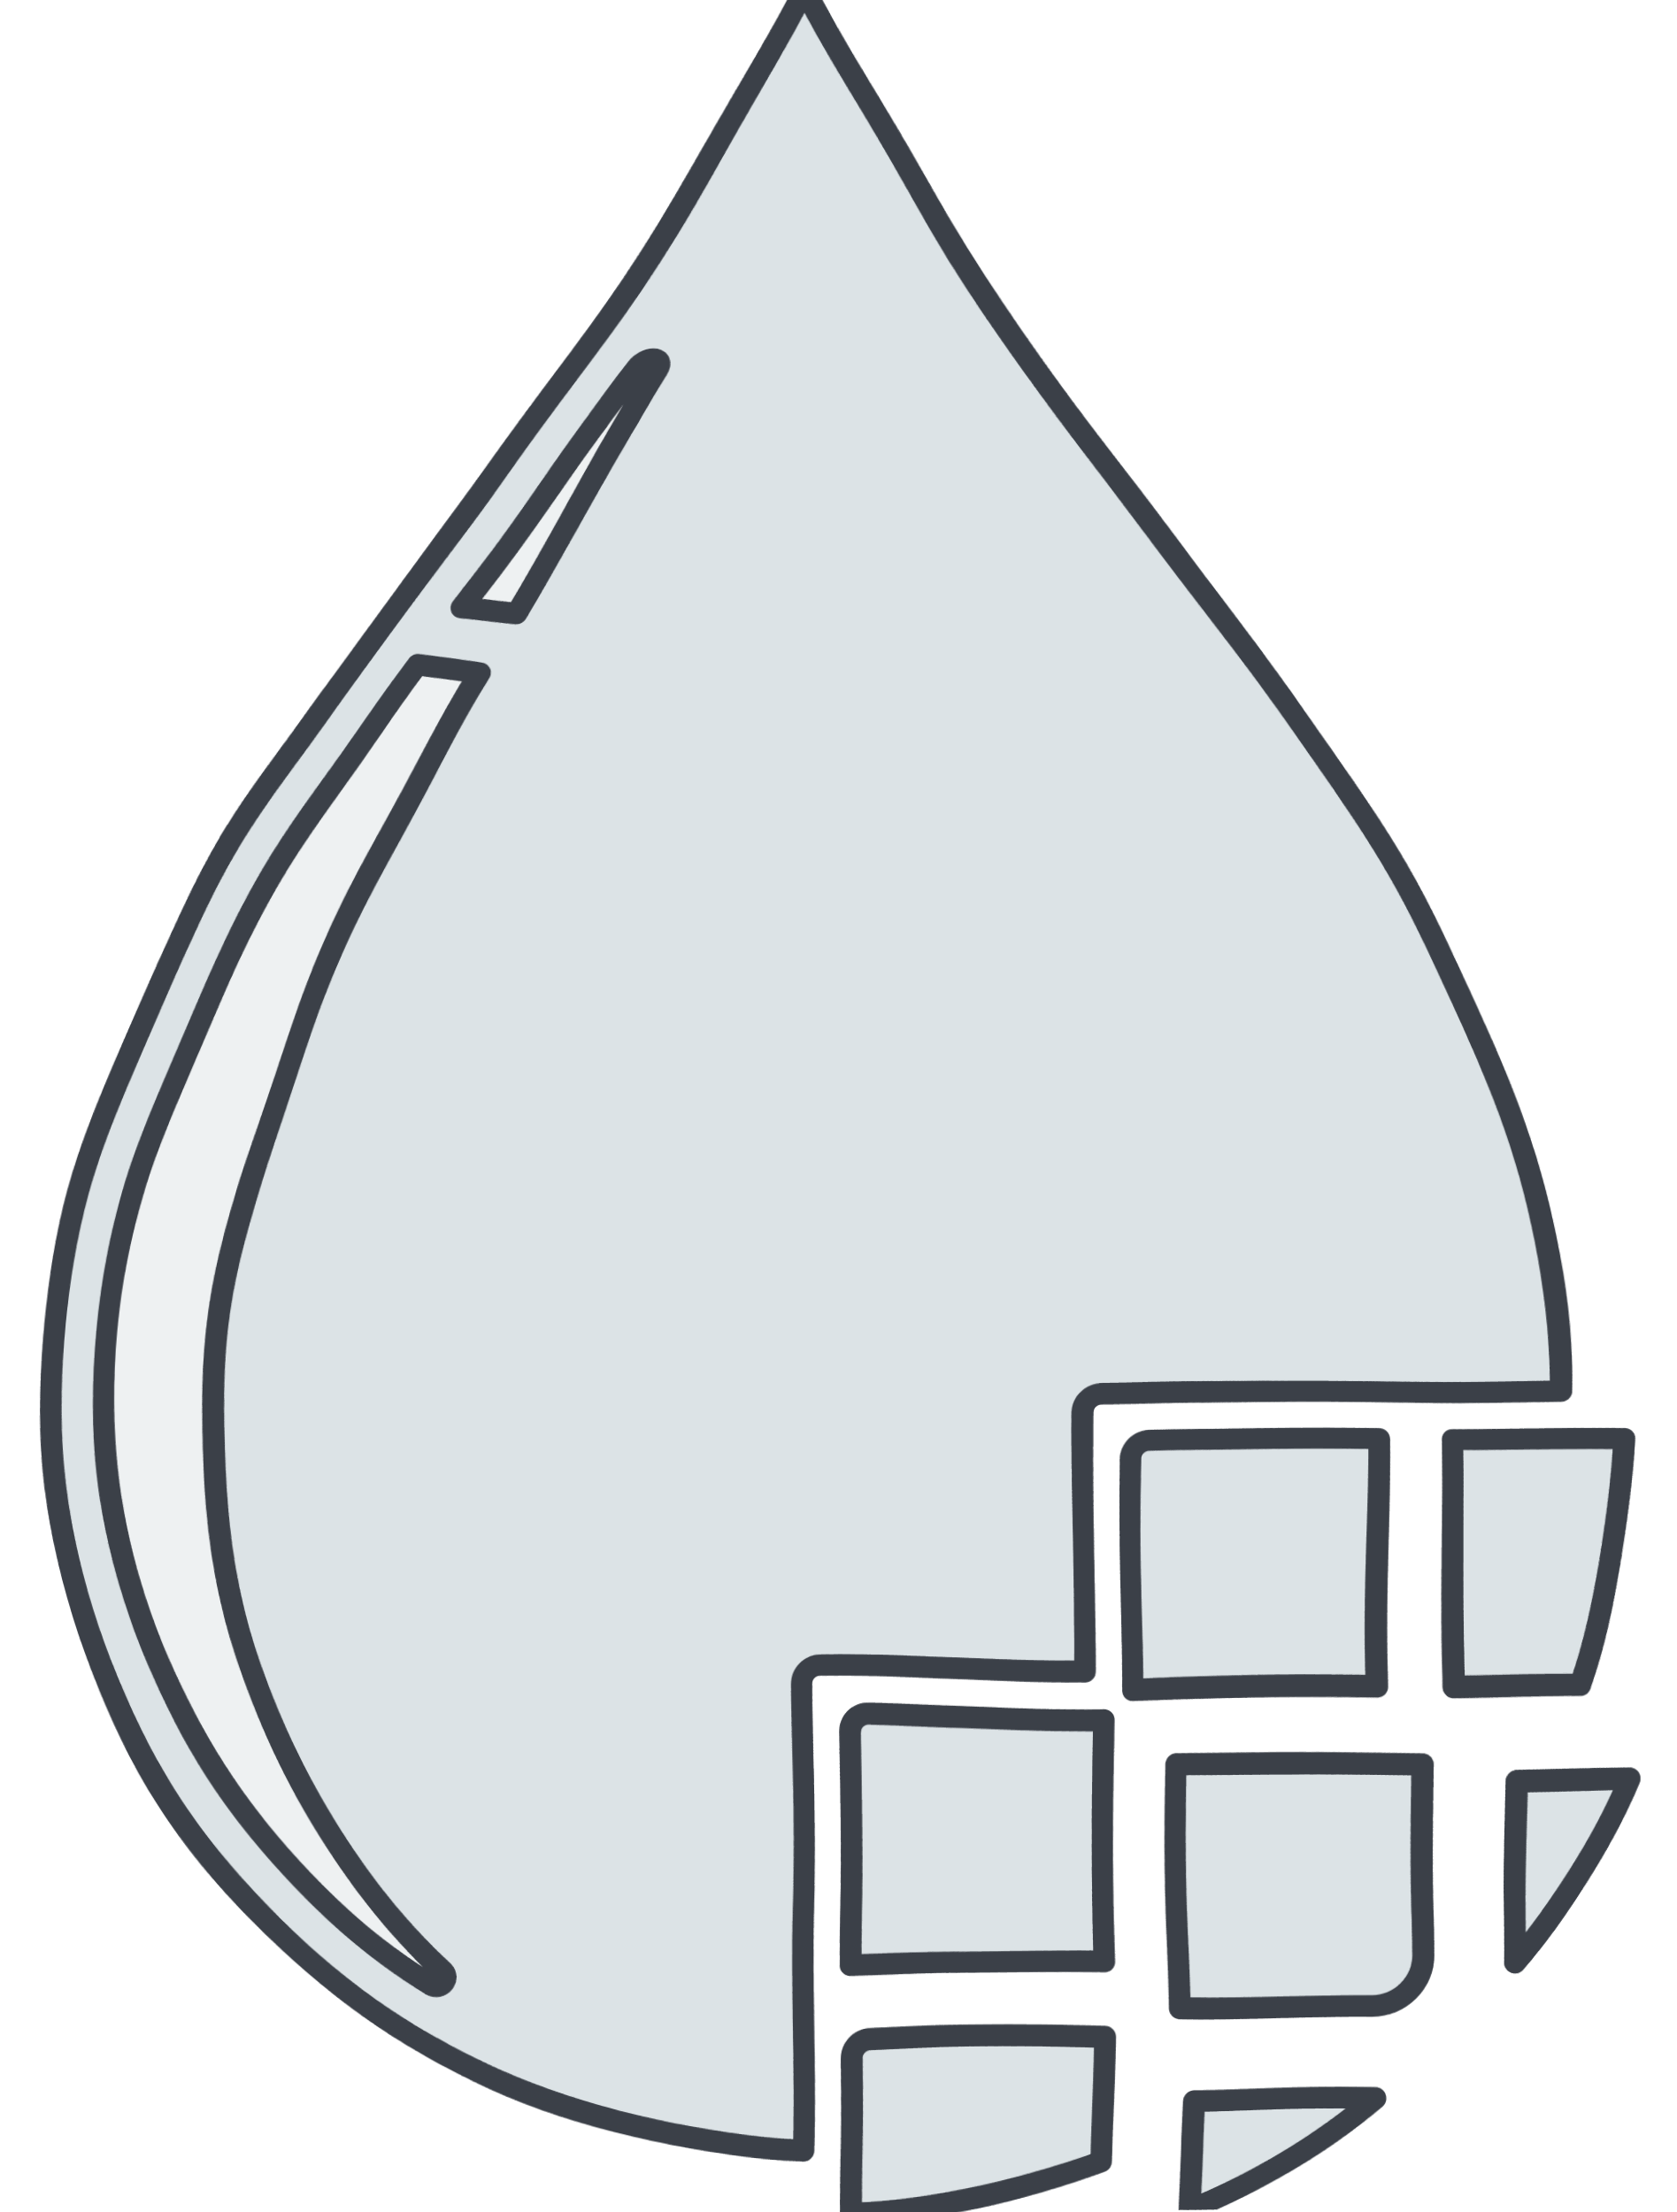
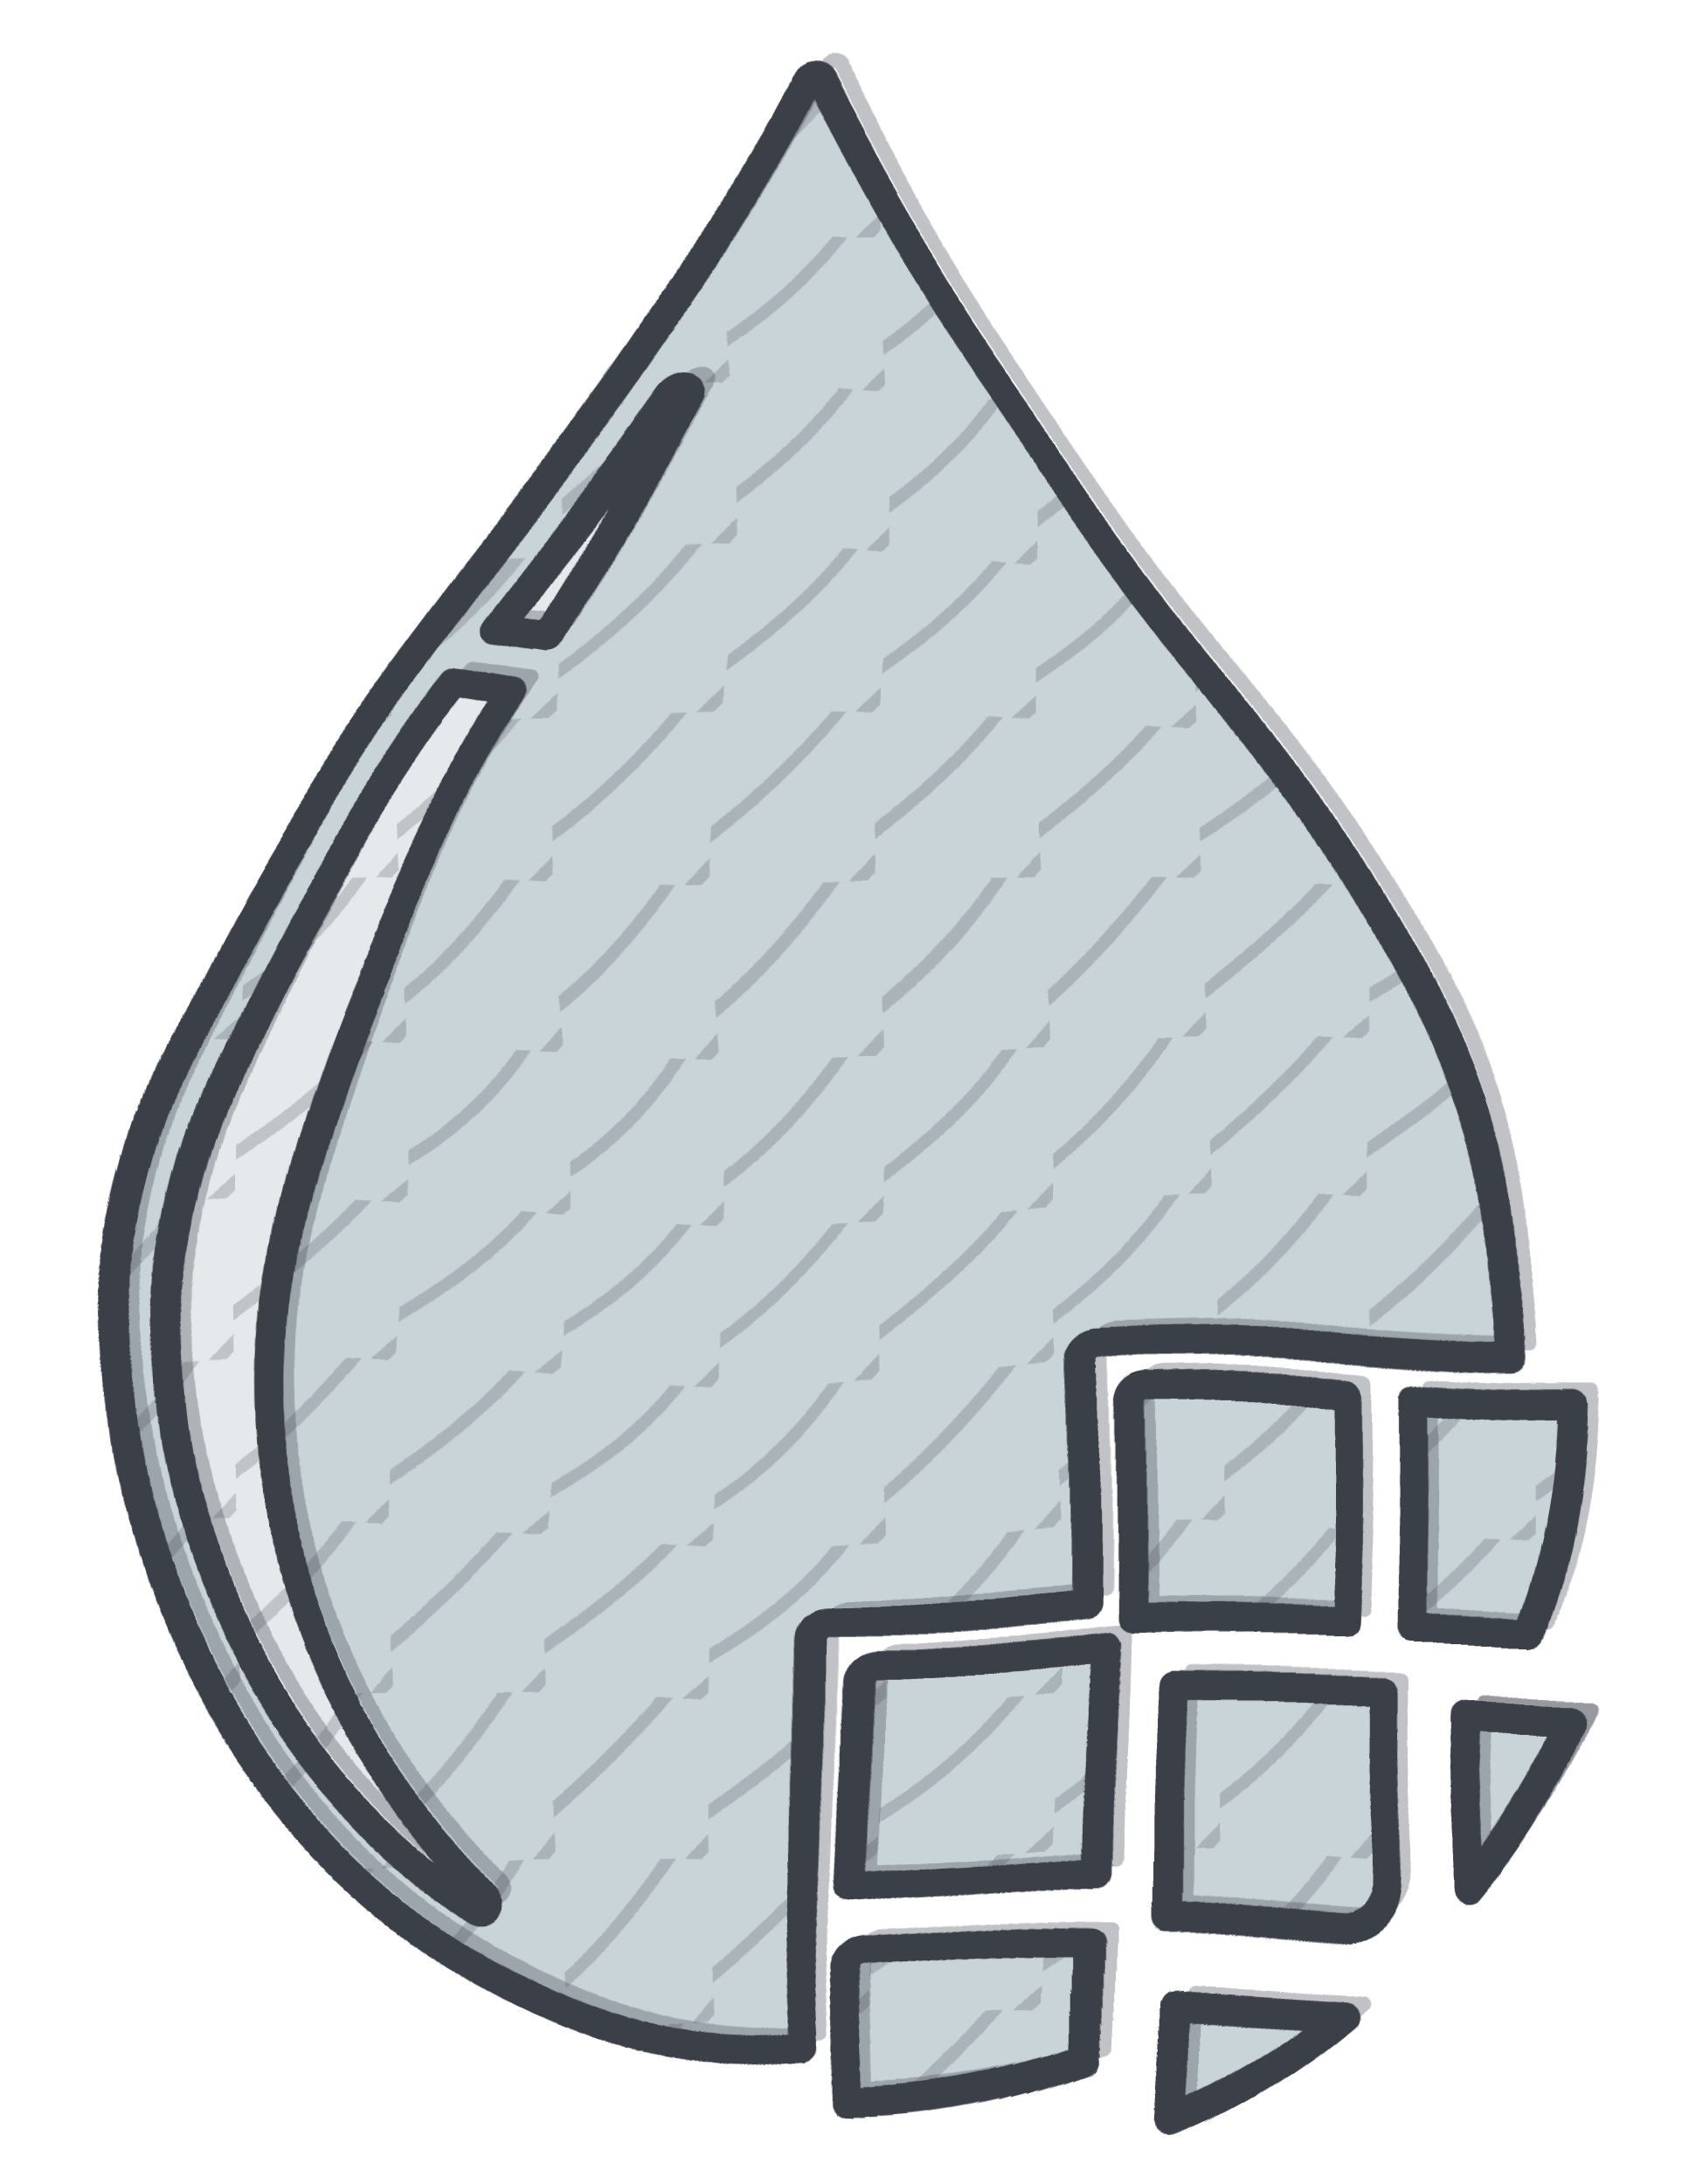
- <svg xmlns="http://www.w3.org/2000/svg" data-name="Layer 1" viewBox="0 0 90 118.78">
+ <svg xmlns="http://www.w3.org/2000/svg" data-name="Layer 1" viewBox="-4.05 -4.05 98.1 126.88">
  <defs>
+     <pattern id="pencil-hatch" patternUnits="userSpaceOnUse" width="9.45" height="9.45">
+       <path d="M-1.89 8.033Q4.253 4.064 8.033 -1.417M7.088 10.867L10.867 7.088" fill="none" stroke="#3b4048" stroke-width="0.72" stroke-linecap="round" />
+     </pattern>
    <filter id="pencil" x="-5%" y="-5%" width="110%" height="110%">
-       <feTurbulence type="fractalNoise" baseFrequency="0.078" numOctaves="1" seed="12" result="grain" />
-       <feDisplacementMap in="SourceGraphic" in2="grain" scale="0.9" xChannelSelector="R" yChannelSelector="G" />
+       <feTurbulence type="fractalNoise" baseFrequency="0.039" numOctaves="1" seed="12" result="grain" />
+       <feDisplacementMap in="SourceGraphic" in2="grain" scale="4.05" xChannelSelector="R" yChannelSelector="G" />
    </filter>
  </defs>
  <g filter="url(#pencil)">
    <defs>
        </defs>
    <g class="drop">
-       <path d="M43.26,115.29A40.59,40.59,0,0,1,2.67,74.7c0-19.3,15.12-37.79,25.46-51.29A152,152,0,0,0,42.84.26a.47.47,0,0,1,.84,0A151.9,151.9,0,0,0,58.39,23.41c10.34,13.5,25.46,32,25.46,51.29H59.08a1,1,0,0,0-1,1V89.58H44.21a1,1,0,0,0-1,1Z" fill="#dce3e6" stroke="#3b4048" stroke-width="1.17" stroke-linejoin="round" stroke-linecap="round" />
-       <path d="M59.12,105.44V92.18H46.82a1,1,0,0,0-1,1v12.3Z" fill="#dce3e6" stroke="#3b4048" stroke-width="1.17" stroke-linejoin="round" stroke-linecap="round" />
-       <path d="M45.87,118.68a39.58,39.58,0,0,0,13.26-2.55v-6.68H46.82a1,1,0,0,0-1,1Z" fill="#dce3e6" stroke="#3b4048" stroke-width="1.17" stroke-linejoin="round" stroke-linecap="round" />
-       <path d="M74,90.56V77.31H61.69a1,1,0,0,0-1,1v12.3Z" fill="#dce3e6" stroke="#3b4048" stroke-width="1.17" stroke-linejoin="round" stroke-linecap="round" />
-       <path d="M75.58,107l0,0a2.78,2.78,0,0,0,.8-2V94.58H63.14v13.26H73.61A2.78,2.78,0,0,0,75.58,107Z" fill="#dce3e6" stroke="#3b4048" stroke-width="1.17" stroke-linejoin="round" stroke-linecap="round" />
-       <path d="M64,118.78a39.64,39.64,0,0,0,9.8-6H64Z" fill="#dce3e6" stroke="#3b4048" stroke-width="1.17" stroke-linejoin="round" stroke-linecap="round" />
-       <path d="M84.68,90.56a39.47,39.47,0,0,0,2.55-13.25H78V90.56Z" fill="#dce3e6" stroke="#3b4048" stroke-width="1.17" stroke-linejoin="round" stroke-linecap="round" />
-       <path d="M81.31,105.28a39.56,39.56,0,0,0,6-9.8h-6Z" fill="#dce3e6" stroke="#3b4048" stroke-width="1.17" stroke-linejoin="round" stroke-linecap="round" />
-       <path d="M81.31,105.28a39.56,39.56,0,0,0,6-9.8h-6Z" fill="#dce3e6" stroke="#3b4048" stroke-width="1.17" stroke-linejoin="round" stroke-linecap="round" />
+       <path d="M43.26,115.29A40.59,40.59,0,0,1,2.67,74.7c0-19.3,15.12-37.79,25.46-51.29A152,152,0,0,0,42.84.26a.47.47,0,0,1,.84,0A151.9,151.9,0,0,0,58.39,23.41c10.34,13.5,25.46,32,25.46,51.29H59.08a1,1,0,0,0-1,1V89.58H44.21a1,1,0,0,0-1,1Z" fill="#c9d4d9" stroke="#3b4048" stroke-width="1.71" stroke-linejoin="round" stroke-linecap="round" />
+       <path d="M43.26,115.29A40.59,40.59,0,0,1,2.67,74.7c0-19.3,15.12-37.79,25.46-51.29A152,152,0,0,0,42.84.26a.47.47,0,0,1,.84,0A151.9,151.9,0,0,0,58.39,23.41c10.34,13.5,25.46,32,25.46,51.29H59.08a1,1,0,0,0-1,1V89.58H44.21a1,1,0,0,0-1,1Z" fill="url(#pencil-hatch)" stroke="none" stroke-width="1.71" stroke-linejoin="round" stroke-linecap="round" opacity=".22" />
+       <path d="M43.26,115.29A40.59,40.59,0,0,1,2.67,74.7c0-19.3,15.12-37.79,25.46-51.29A152,152,0,0,0,42.84.26a.47.47,0,0,1,.84,0A151.9,151.9,0,0,0,58.39,23.41c10.34,13.5,25.46,32,25.46,51.29H59.08a1,1,0,0,0-1,1V89.58H44.21a1,1,0,0,0-1,1Z" fill="none" stroke="#3b4048" stroke-width="0.81" stroke-linejoin="round" stroke-linecap="round" opacity=".32" transform=" translate(1.08 -0.81)" />
+       <path d="M59.12,105.44V92.18H46.82a1,1,0,0,0-1,1v12.3Z" fill="#c9d4d9" stroke="#3b4048" stroke-width="1.71" stroke-linejoin="round" stroke-linecap="round" />
+       <path d="M59.12,105.44V92.18H46.82a1,1,0,0,0-1,1v12.3Z" fill="url(#pencil-hatch)" stroke="none" stroke-width="1.71" stroke-linejoin="round" stroke-linecap="round" opacity=".22" />
+       <path d="M59.12,105.44V92.18H46.82a1,1,0,0,0-1,1v12.3Z" fill="none" stroke="#3b4048" stroke-width="0.81" stroke-linejoin="round" stroke-linecap="round" opacity=".32" transform=" translate(1.08 -0.81)" />
+       <path d="M45.87,118.68a39.58,39.58,0,0,0,13.26-2.55v-6.68H46.82a1,1,0,0,0-1,1Z" fill="#c9d4d9" stroke="#3b4048" stroke-width="1.71" stroke-linejoin="round" stroke-linecap="round" />
+       <path d="M45.87,118.68a39.58,39.58,0,0,0,13.26-2.55v-6.68H46.82a1,1,0,0,0-1,1Z" fill="url(#pencil-hatch)" stroke="none" stroke-width="1.71" stroke-linejoin="round" stroke-linecap="round" opacity=".22" />
+       <path d="M45.87,118.68a39.58,39.58,0,0,0,13.26-2.55v-6.68H46.82a1,1,0,0,0-1,1Z" fill="none" stroke="#3b4048" stroke-width="0.81" stroke-linejoin="round" stroke-linecap="round" opacity=".32" transform=" translate(1.08 -0.81)" />
+       <path d="M74,90.56V77.31H61.69a1,1,0,0,0-1,1v12.3Z" fill="#c9d4d9" stroke="#3b4048" stroke-width="1.71" stroke-linejoin="round" stroke-linecap="round" />
+       <path d="M74,90.56V77.31H61.69a1,1,0,0,0-1,1v12.3Z" fill="url(#pencil-hatch)" stroke="none" stroke-width="1.71" stroke-linejoin="round" stroke-linecap="round" opacity=".22" />
+       <path d="M74,90.56V77.31H61.69a1,1,0,0,0-1,1v12.3Z" fill="none" stroke="#3b4048" stroke-width="0.81" stroke-linejoin="round" stroke-linecap="round" opacity=".32" transform=" translate(1.08 -0.81)" />
+       <path d="M75.58,107l0,0a2.78,2.78,0,0,0,.8-2V94.58H63.14v13.26H73.61A2.78,2.78,0,0,0,75.58,107Z" fill="#c9d4d9" stroke="#3b4048" stroke-width="1.71" stroke-linejoin="round" stroke-linecap="round" />
+       <path d="M75.58,107l0,0a2.78,2.78,0,0,0,.8-2V94.58H63.14v13.26H73.61A2.78,2.78,0,0,0,75.58,107Z" fill="url(#pencil-hatch)" stroke="none" stroke-width="1.71" stroke-linejoin="round" stroke-linecap="round" opacity=".22" />
+       <path d="M75.58,107l0,0a2.78,2.78,0,0,0,.8-2V94.58H63.14v13.26H73.61A2.78,2.78,0,0,0,75.58,107Z" fill="none" stroke="#3b4048" stroke-width="0.81" stroke-linejoin="round" stroke-linecap="round" opacity=".32" transform=" translate(1.08 -0.81)" />
+       <path d="M64,118.78a39.64,39.64,0,0,0,9.8-6H64Z" fill="#c9d4d9" stroke="#3b4048" stroke-width="1.71" stroke-linejoin="round" stroke-linecap="round" />
+       <path d="M64,118.78a39.64,39.64,0,0,0,9.8-6H64Z" fill="url(#pencil-hatch)" stroke="none" stroke-width="1.71" stroke-linejoin="round" stroke-linecap="round" opacity=".22" />
+       <path d="M64,118.78a39.64,39.64,0,0,0,9.8-6H64Z" fill="none" stroke="#3b4048" stroke-width="0.81" stroke-linejoin="round" stroke-linecap="round" opacity=".32" transform=" translate(1.08 -0.81)" />
+       <path d="M84.68,90.56a39.47,39.47,0,0,0,2.55-13.25H78V90.56Z" fill="#c9d4d9" stroke="#3b4048" stroke-width="1.71" stroke-linejoin="round" stroke-linecap="round" />
+       <path d="M84.68,90.56a39.47,39.47,0,0,0,2.55-13.25H78V90.56Z" fill="url(#pencil-hatch)" stroke="none" stroke-width="1.71" stroke-linejoin="round" stroke-linecap="round" opacity=".22" />
+       <path d="M84.68,90.56a39.47,39.47,0,0,0,2.55-13.25H78V90.56Z" fill="none" stroke="#3b4048" stroke-width="0.81" stroke-linejoin="round" stroke-linecap="round" opacity=".32" transform=" translate(1.08 -0.81)" />
+       <path d="M81.31,105.28a39.56,39.56,0,0,0,6-9.8h-6Z" fill="#c9d4d9" stroke="#3b4048" stroke-width="1.71" stroke-linejoin="round" stroke-linecap="round" />
+       <path d="M81.31,105.28a39.56,39.56,0,0,0,6-9.8h-6Z" fill="url(#pencil-hatch)" stroke="none" stroke-width="1.71" stroke-linejoin="round" stroke-linecap="round" opacity=".22" />
+       <path d="M81.31,105.28a39.56,39.56,0,0,0,6-9.8h-6Z" fill="none" stroke="#3b4048" stroke-width="0.81" stroke-linejoin="round" stroke-linecap="round" opacity=".32" transform=" translate(1.08 -0.81)" />
+       <path d="M81.31,105.28a39.56,39.56,0,0,0,6-9.8h-6Z" fill="#c9d4d9" stroke="#3b4048" stroke-width="1.71" stroke-linejoin="round" stroke-linecap="round" />
+       <path d="M81.31,105.28a39.56,39.56,0,0,0,6-9.8h-6Z" fill="url(#pencil-hatch)" stroke="none" stroke-width="1.71" stroke-linejoin="round" stroke-linecap="round" opacity=".22" />
+       <path d="M81.31,105.28a39.56,39.56,0,0,0,6-9.8h-6Z" fill="none" stroke="#3b4048" stroke-width="0.81" stroke-linejoin="round" stroke-linecap="round" opacity=".32" transform=" translate(1.08 -0.81)" />
    </g>
    <g>
-       <path d="M34.33,19.66c-.75,1-1.49,2.1-2.24,3.14-2.38,3.28-4.88,6.47-7.33,9.69,1,.13,1.92.28,2.89.44,2-3.42,4.13-6.83,6.09-10.3.55-1,1.09-2,1.63-2.93C35.79,18.93,34.79,19,34.33,19.66Z" fill="#eef1f2" stroke="#3b4048" stroke-width="1.17" stroke-linejoin="round" stroke-linecap="round" />
-       <path d="M24.65,38c.36-.63.73-1.26,1.1-1.89q-1.65-.32-3.29-.59h0a135.79,135.79,0,0,0-9.5,14.58c-5.1,9.25-8.64,19.59-7,30.27a38,38,0,0,0,12.65,22.85,37.33,37.33,0,0,0,4.59,3.39.49.49,0,0,0,.6-.76,40.71,40.71,0,0,1-11-18.51c-3-11.2-.51-22.68,3.81-33.19A143.71,143.71,0,0,1,24.65,38Z" fill="#eef1f2" stroke="#3b4048" stroke-width="1.17" stroke-linejoin="round" stroke-linecap="round" />
+       <path d="M34.33,19.66c-.75,1-1.49,2.1-2.24,3.14-2.38,3.28-4.88,6.47-7.33,9.69,1,.13,1.92.28,2.89.44,2-3.42,4.13-6.83,6.09-10.3.55-1,1.09-2,1.63-2.93C35.79,18.93,34.79,19,34.33,19.66Z" fill="#e4e9ec" stroke="#3b4048" stroke-width="1.71" stroke-linejoin="round" stroke-linecap="round" />
+       <path d="M34.33,19.66c-.75,1-1.49,2.1-2.24,3.14-2.38,3.28-4.88,6.47-7.33,9.69,1,.13,1.92.28,2.89.44,2-3.42,4.13-6.83,6.09-10.3.55-1,1.09-2,1.63-2.93C35.79,18.93,34.79,19,34.33,19.66Z" fill="url(#pencil-hatch)" stroke="none" stroke-width="1.71" stroke-linejoin="round" stroke-linecap="round" opacity=".22" />
+       <path d="M34.33,19.66c-.75,1-1.49,2.1-2.24,3.14-2.38,3.28-4.88,6.47-7.33,9.69,1,.13,1.92.28,2.89.44,2-3.42,4.13-6.83,6.09-10.3.55-1,1.09-2,1.63-2.93C35.79,18.93,34.79,19,34.33,19.66Z" fill="none" stroke="#3b4048" stroke-width="0.81" stroke-linejoin="round" stroke-linecap="round" opacity=".32" transform=" translate(1.08 -0.81)" />
+       <path d="M24.65,38c.36-.63.73-1.26,1.1-1.89q-1.65-.32-3.29-.59h0a135.79,135.79,0,0,0-9.5,14.58c-5.1,9.25-8.64,19.59-7,30.27a38,38,0,0,0,12.65,22.85,37.33,37.33,0,0,0,4.59,3.39.49.49,0,0,0,.6-.76,40.71,40.71,0,0,1-11-18.51c-3-11.2-.51-22.68,3.81-33.19A143.71,143.71,0,0,1,24.65,38Z" fill="#e4e9ec" stroke="#3b4048" stroke-width="1.71" stroke-linejoin="round" stroke-linecap="round" />
+       <path d="M24.65,38c.36-.63.73-1.26,1.1-1.89q-1.65-.32-3.29-.59h0a135.79,135.79,0,0,0-9.5,14.58c-5.1,9.25-8.64,19.59-7,30.27a38,38,0,0,0,12.65,22.85,37.33,37.33,0,0,0,4.59,3.39.49.49,0,0,0,.6-.76,40.71,40.71,0,0,1-11-18.51c-3-11.2-.51-22.68,3.81-33.19A143.71,143.71,0,0,1,24.65,38Z" fill="url(#pencil-hatch)" stroke="none" stroke-width="1.71" stroke-linejoin="round" stroke-linecap="round" opacity=".22" />
+       <path d="M24.65,38c.36-.63.73-1.26,1.1-1.89q-1.65-.32-3.29-.59h0a135.79,135.79,0,0,0-9.5,14.58c-5.1,9.25-8.64,19.59-7,30.27a38,38,0,0,0,12.65,22.85,37.33,37.33,0,0,0,4.59,3.39.49.49,0,0,0,.6-.76,40.71,40.71,0,0,1-11-18.51c-3-11.2-.51-22.68,3.81-33.19A143.71,143.71,0,0,1,24.65,38Z" fill="none" stroke="#3b4048" stroke-width="0.81" stroke-linejoin="round" stroke-linecap="round" opacity=".32" transform=" translate(1.08 -0.81)" />
    </g>
  </g>
</svg>
